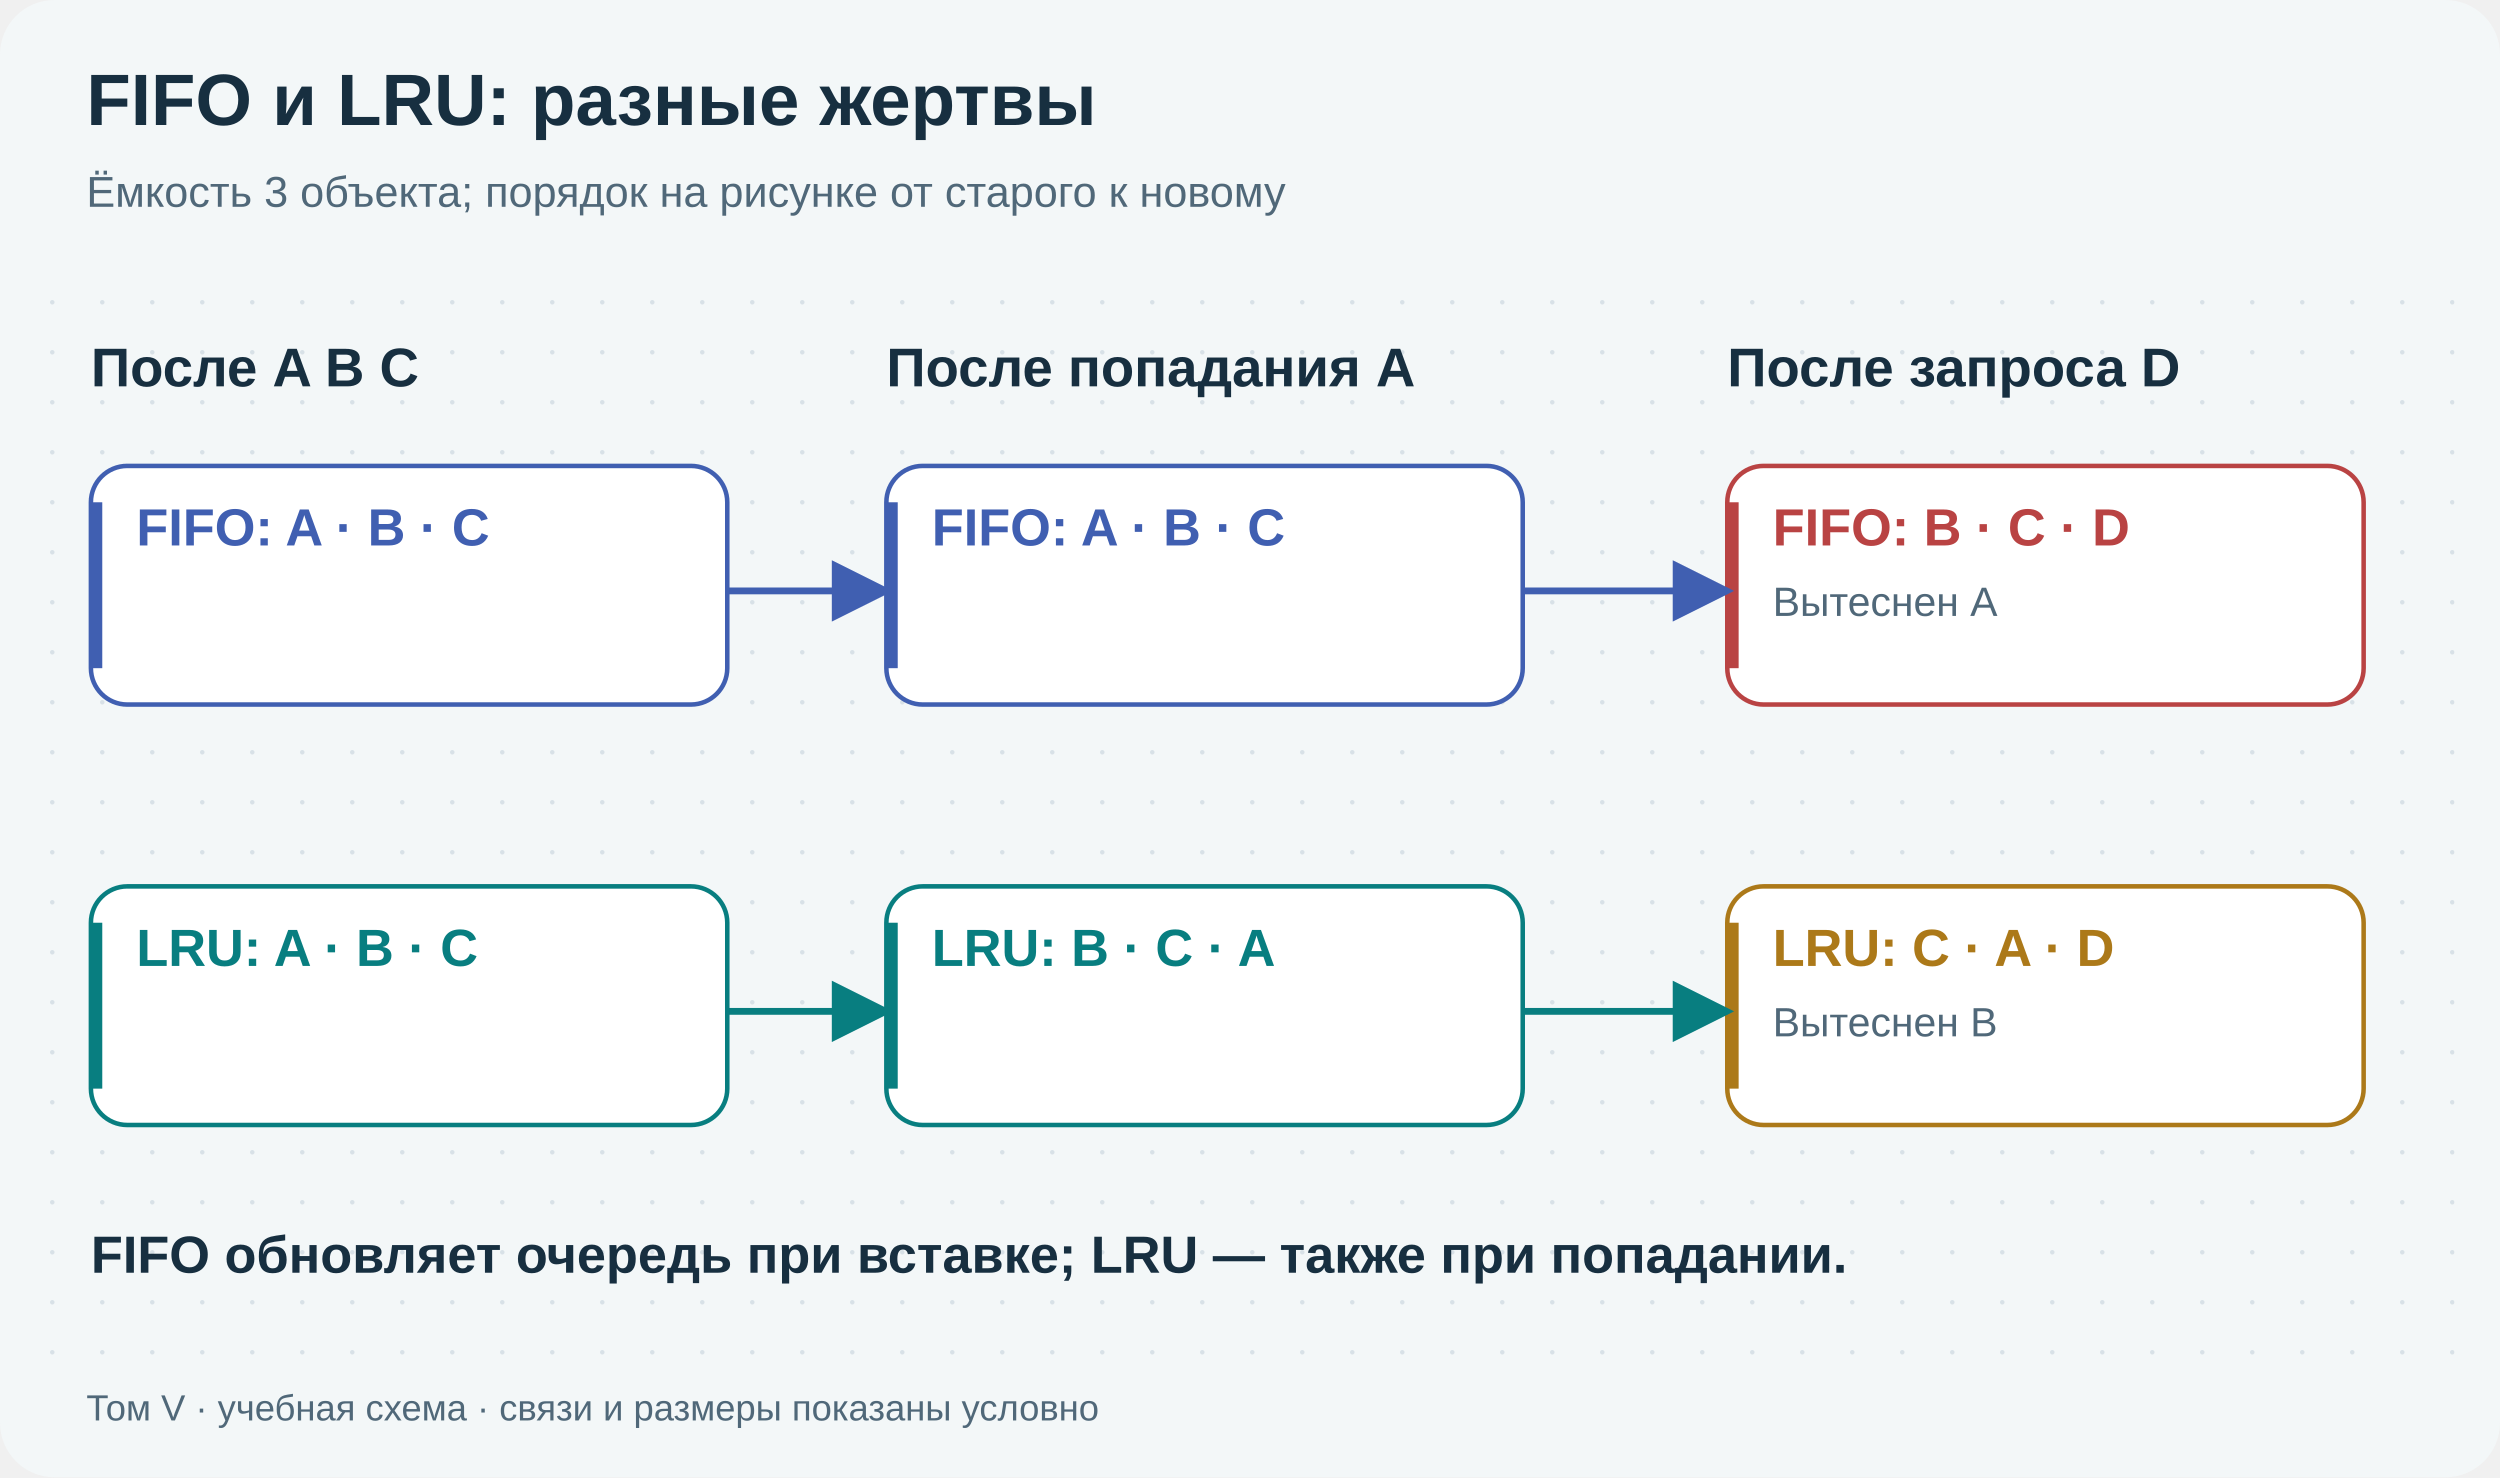
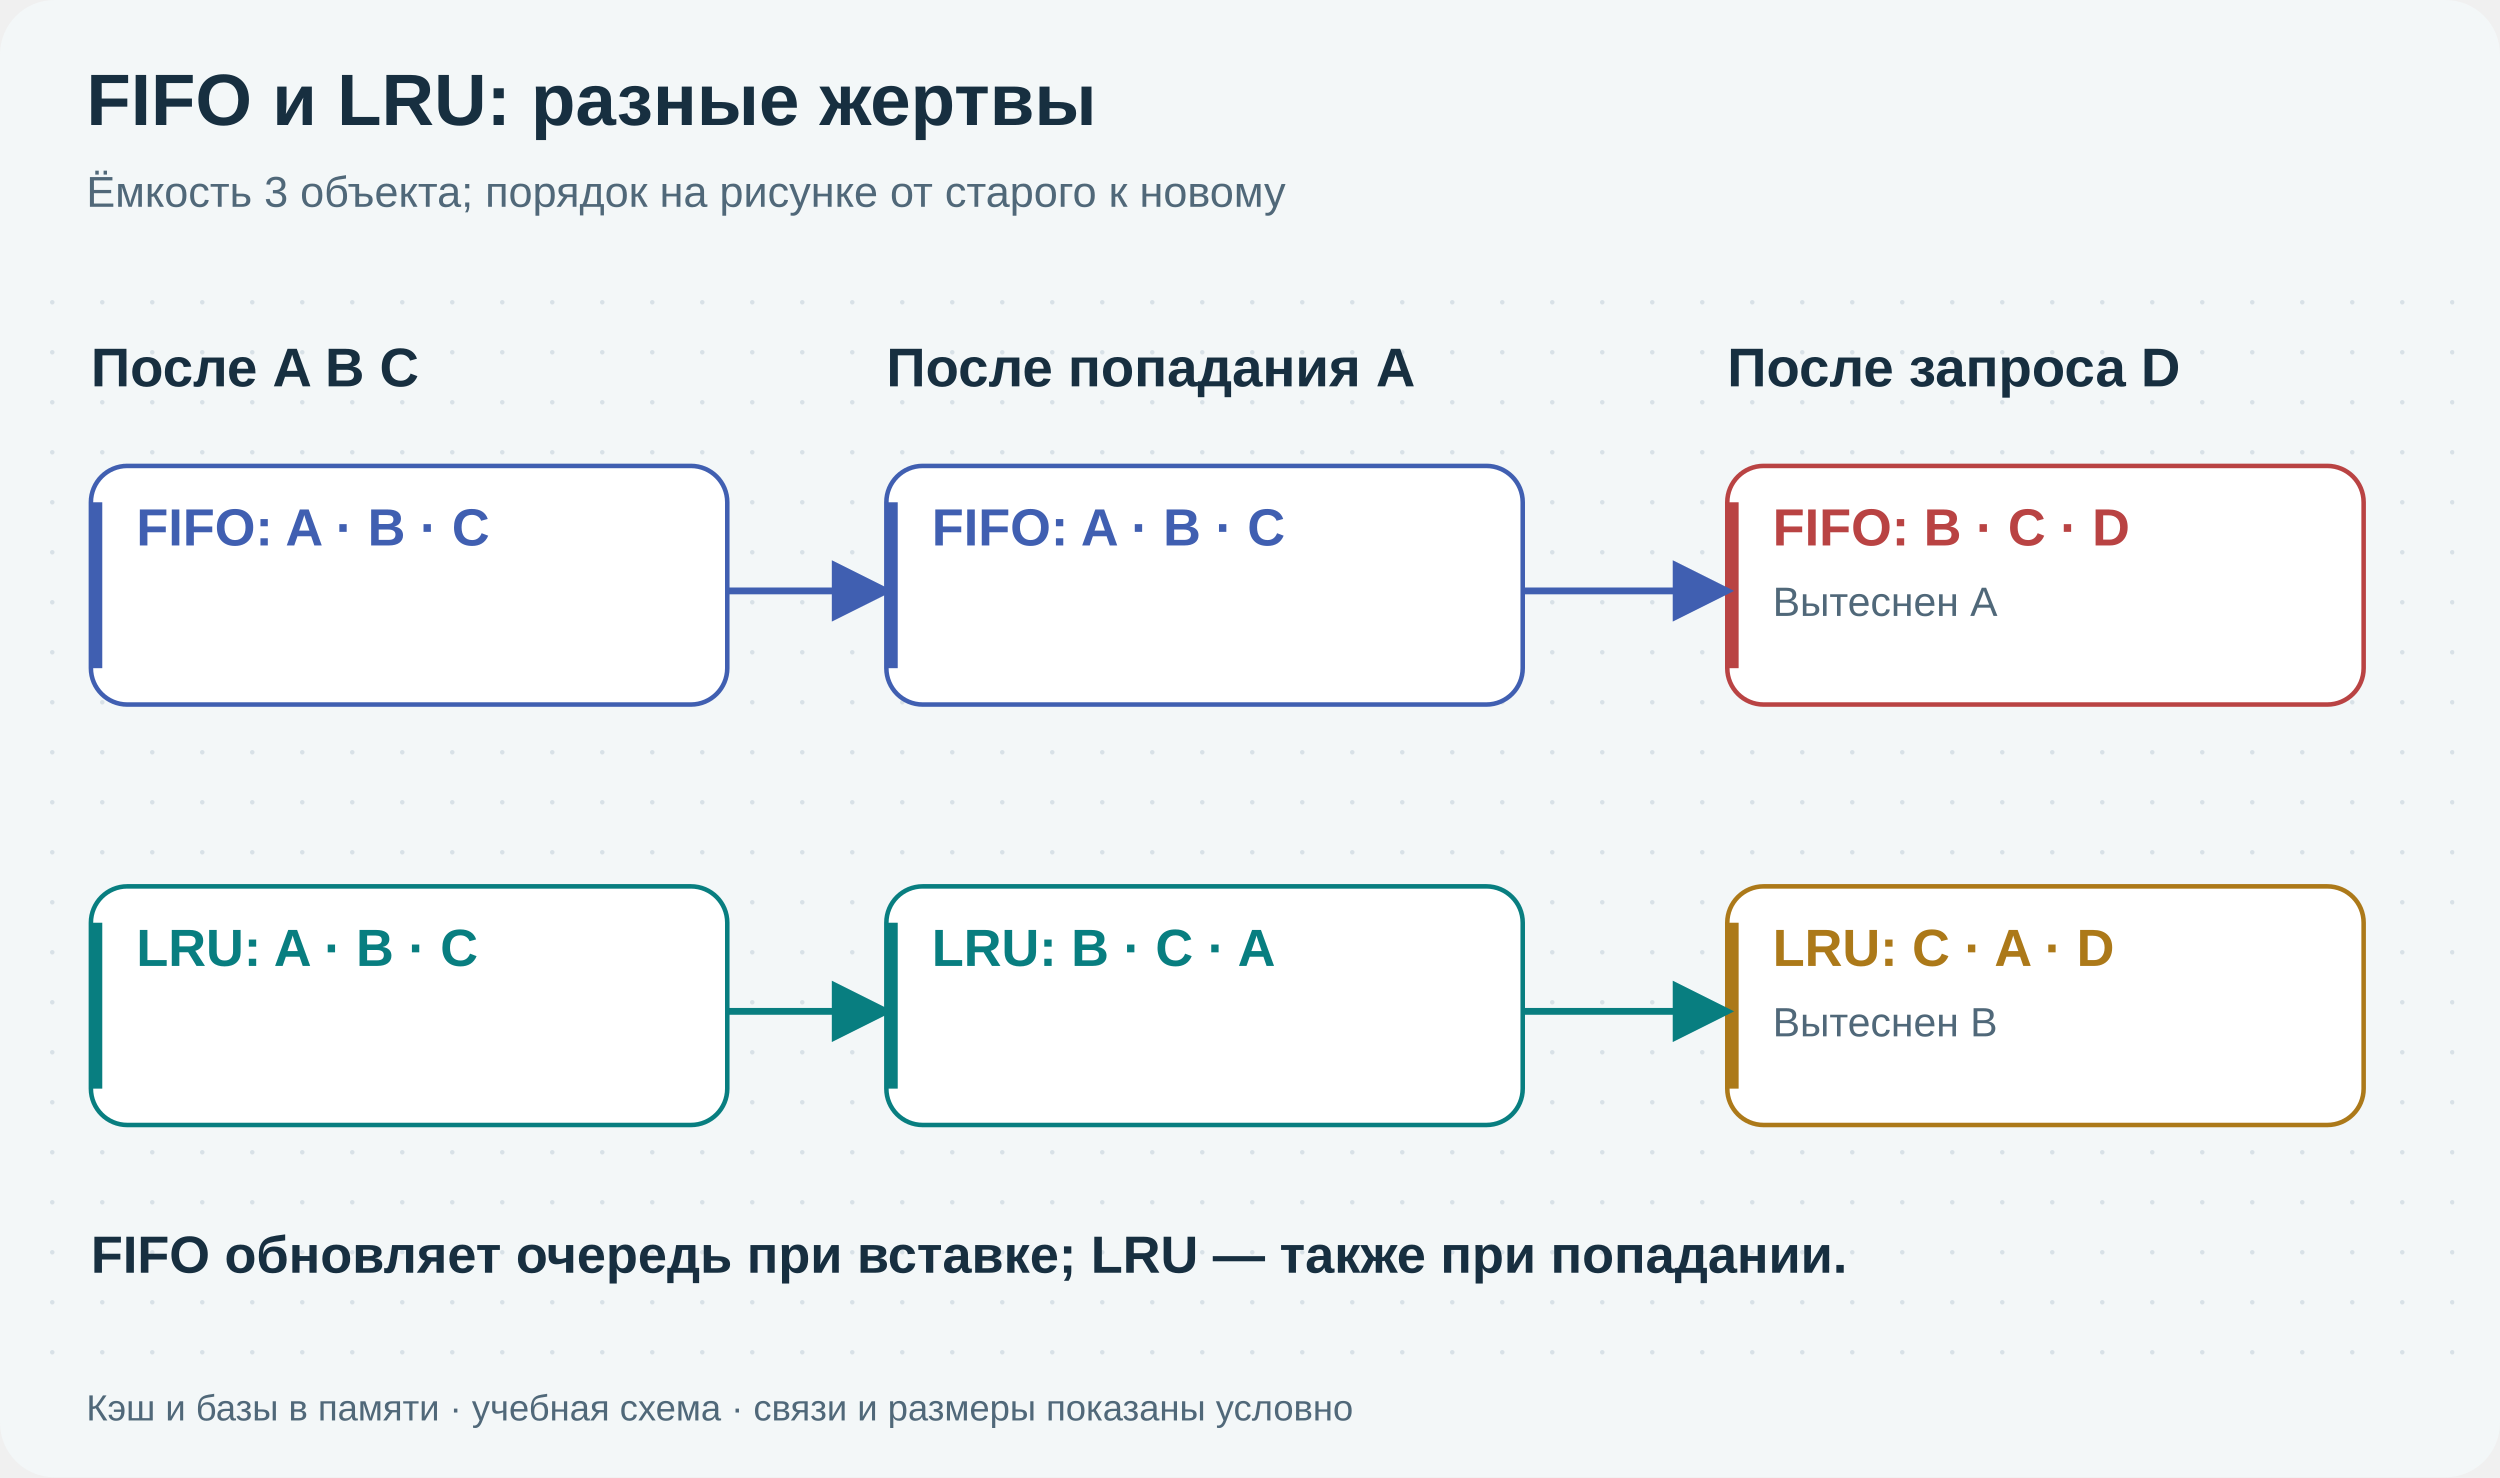
<svg xmlns="http://www.w3.org/2000/svg" viewBox="0 0 1100 650" role="img" aria-labelledby="title desc">
  <defs>
    <marker id="arrow" markerWidth="9" markerHeight="9" refX="8" refY="4.5" orient="auto-start-reverse">
      <path d="M0,0 L9,4.5 L0,9" fill="context-stroke" />
    </marker>
    <pattern id="grid" width="22" height="22" patternUnits="userSpaceOnUse">
      <circle cx="1" cy="1" r="1" fill="#d8e1e7" />
    </pattern>
  </defs>
  <rect width="1100" height="650" rx="24" fill="#f3f7f8" />
  <rect x="20" y="125" width="1060" height="485" fill="url(#grid)" />
  <g font-family="Segoe UI,Arial,sans-serif">
    <text x="38" y="55" fill="#172f40" font-size="32" font-weight="700">FIFO и LRU: разные жертвы</text>
    <text x="38" y="91" fill="#506879" font-size="19" font-weight="400">Ёмкость 3 объекта; порядок на рисунке от старого к новому</text>
    <text x="40" y="170" fill="#172f40" font-size="24" font-weight="700">После A B C</text>
    <text x="390" y="170" fill="#172f40" font-size="24" font-weight="700">После попадания A</text>
    <text x="760" y="170" fill="#172f40" font-size="24" font-weight="700">После запроса D</text>
    <rect x="40" y="205" width="280" height="105" rx="16" fill="#ffffff" stroke="#405fb1" stroke-width="2" />
    <rect x="40" y="221" width="5" height="73" fill="#405fb1" />
    <text x="60" y="240" fill="#405fb1" font-size="23" font-weight="700">FIFO: A · B · C</text>
    <rect x="390" y="205" width="280" height="105" rx="16" fill="#ffffff" stroke="#405fb1" stroke-width="2" />
    <rect x="390" y="221" width="5" height="73" fill="#405fb1" />
    <text x="410" y="240" fill="#405fb1" font-size="23" font-weight="700">FIFO: A · B · C</text>
    <rect x="760" y="205" width="280" height="105" rx="16" fill="#ffffff" stroke="#b94343" stroke-width="2" />
    <rect x="760" y="221" width="5" height="73" fill="#b94343" />
    <text x="780" y="240" fill="#b94343" font-size="23" font-weight="700">FIFO: B · C · D</text>
    <text x="780" y="271" fill="#506879" font-size="18" font-weight="400">Вытеснен A</text>
    <rect x="40" y="390" width="280" height="105" rx="16" fill="#ffffff" stroke="#087e80" stroke-width="2" />
    <rect x="40" y="406" width="5" height="73" fill="#087e80" />
    <text x="60" y="425" fill="#087e80" font-size="23" font-weight="700">LRU: A · B · C</text>
    <rect x="390" y="390" width="280" height="105" rx="16" fill="#ffffff" stroke="#087e80" stroke-width="2" />
    <rect x="390" y="406" width="5" height="73" fill="#087e80" />
    <text x="410" y="425" fill="#087e80" font-size="23" font-weight="700">LRU: B · C · A</text>
    <rect x="760" y="390" width="280" height="105" rx="16" fill="#ffffff" stroke="#ac7919" stroke-width="2" />
    <rect x="760" y="406" width="5" height="73" fill="#ac7919" />
    <text x="780" y="425" fill="#ac7919" font-size="23" font-weight="700">LRU: C · A · D</text>
    <text x="780" y="456" fill="#506879" font-size="18" font-weight="400">Вытеснен B</text>
    <polyline points="320,260 390,260" fill="none" stroke="#405fb1" stroke-width="3" stroke-dasharray="none" marker-end="url(#arrow)" />
    <polyline points="670,260 760,260" fill="none" stroke="#405fb1" stroke-width="3" stroke-dasharray="none" marker-end="url(#arrow)" />
    <polyline points="320,445 390,445" fill="none" stroke="#087e80" stroke-width="3" stroke-dasharray="none" marker-end="url(#arrow)" />
    <polyline points="670,445 760,445" fill="none" stroke="#087e80" stroke-width="3" stroke-dasharray="none" marker-end="url(#arrow)" />
    <text x="40" y="560" fill="#172f40" font-size="23" font-weight="600">FIFO обновляет очередь при вставке; LRU — также при попадании.</text>
-     <text x="38" y="625" fill="#506879" font-size="16" font-weight="400">Том V · учебная схема · связи и размеры показаны условно</text>
+     <text x="38" y="625" fill="#506879" font-size="16" font-weight="400">Кэш и базы в памяти · учебная схема · связи и размеры показаны условно</text>
  </g>
</svg>
